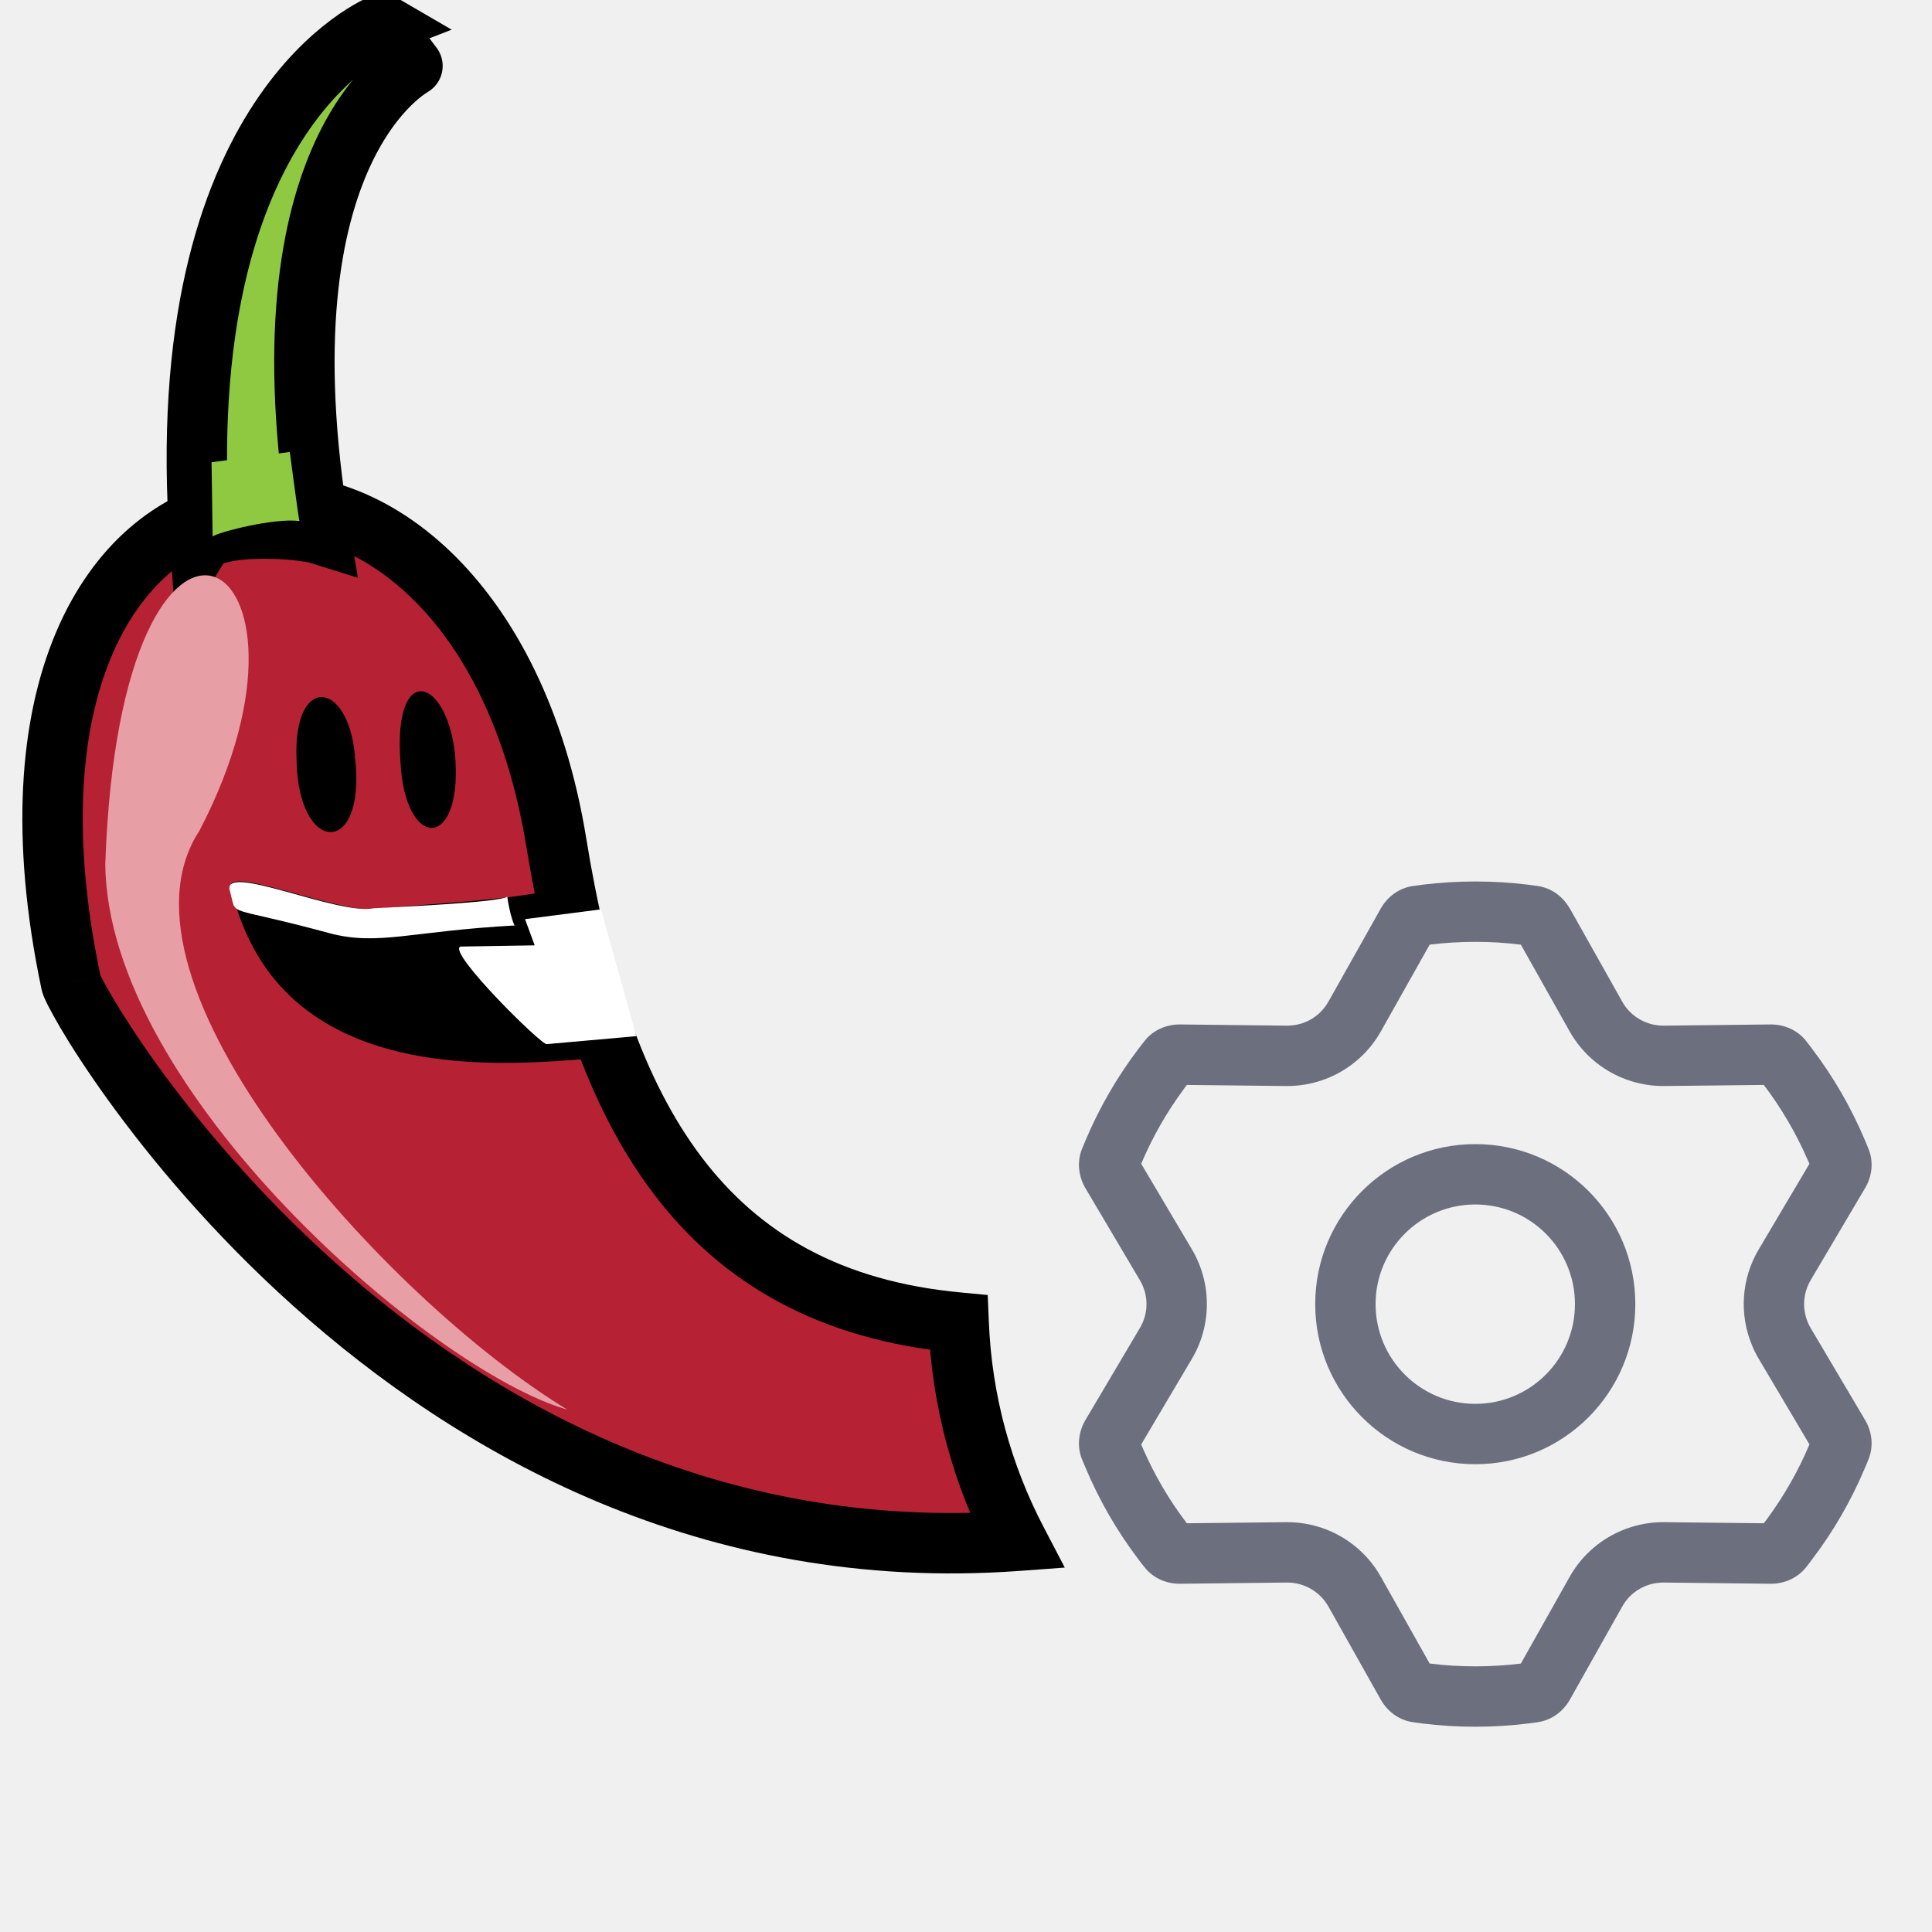
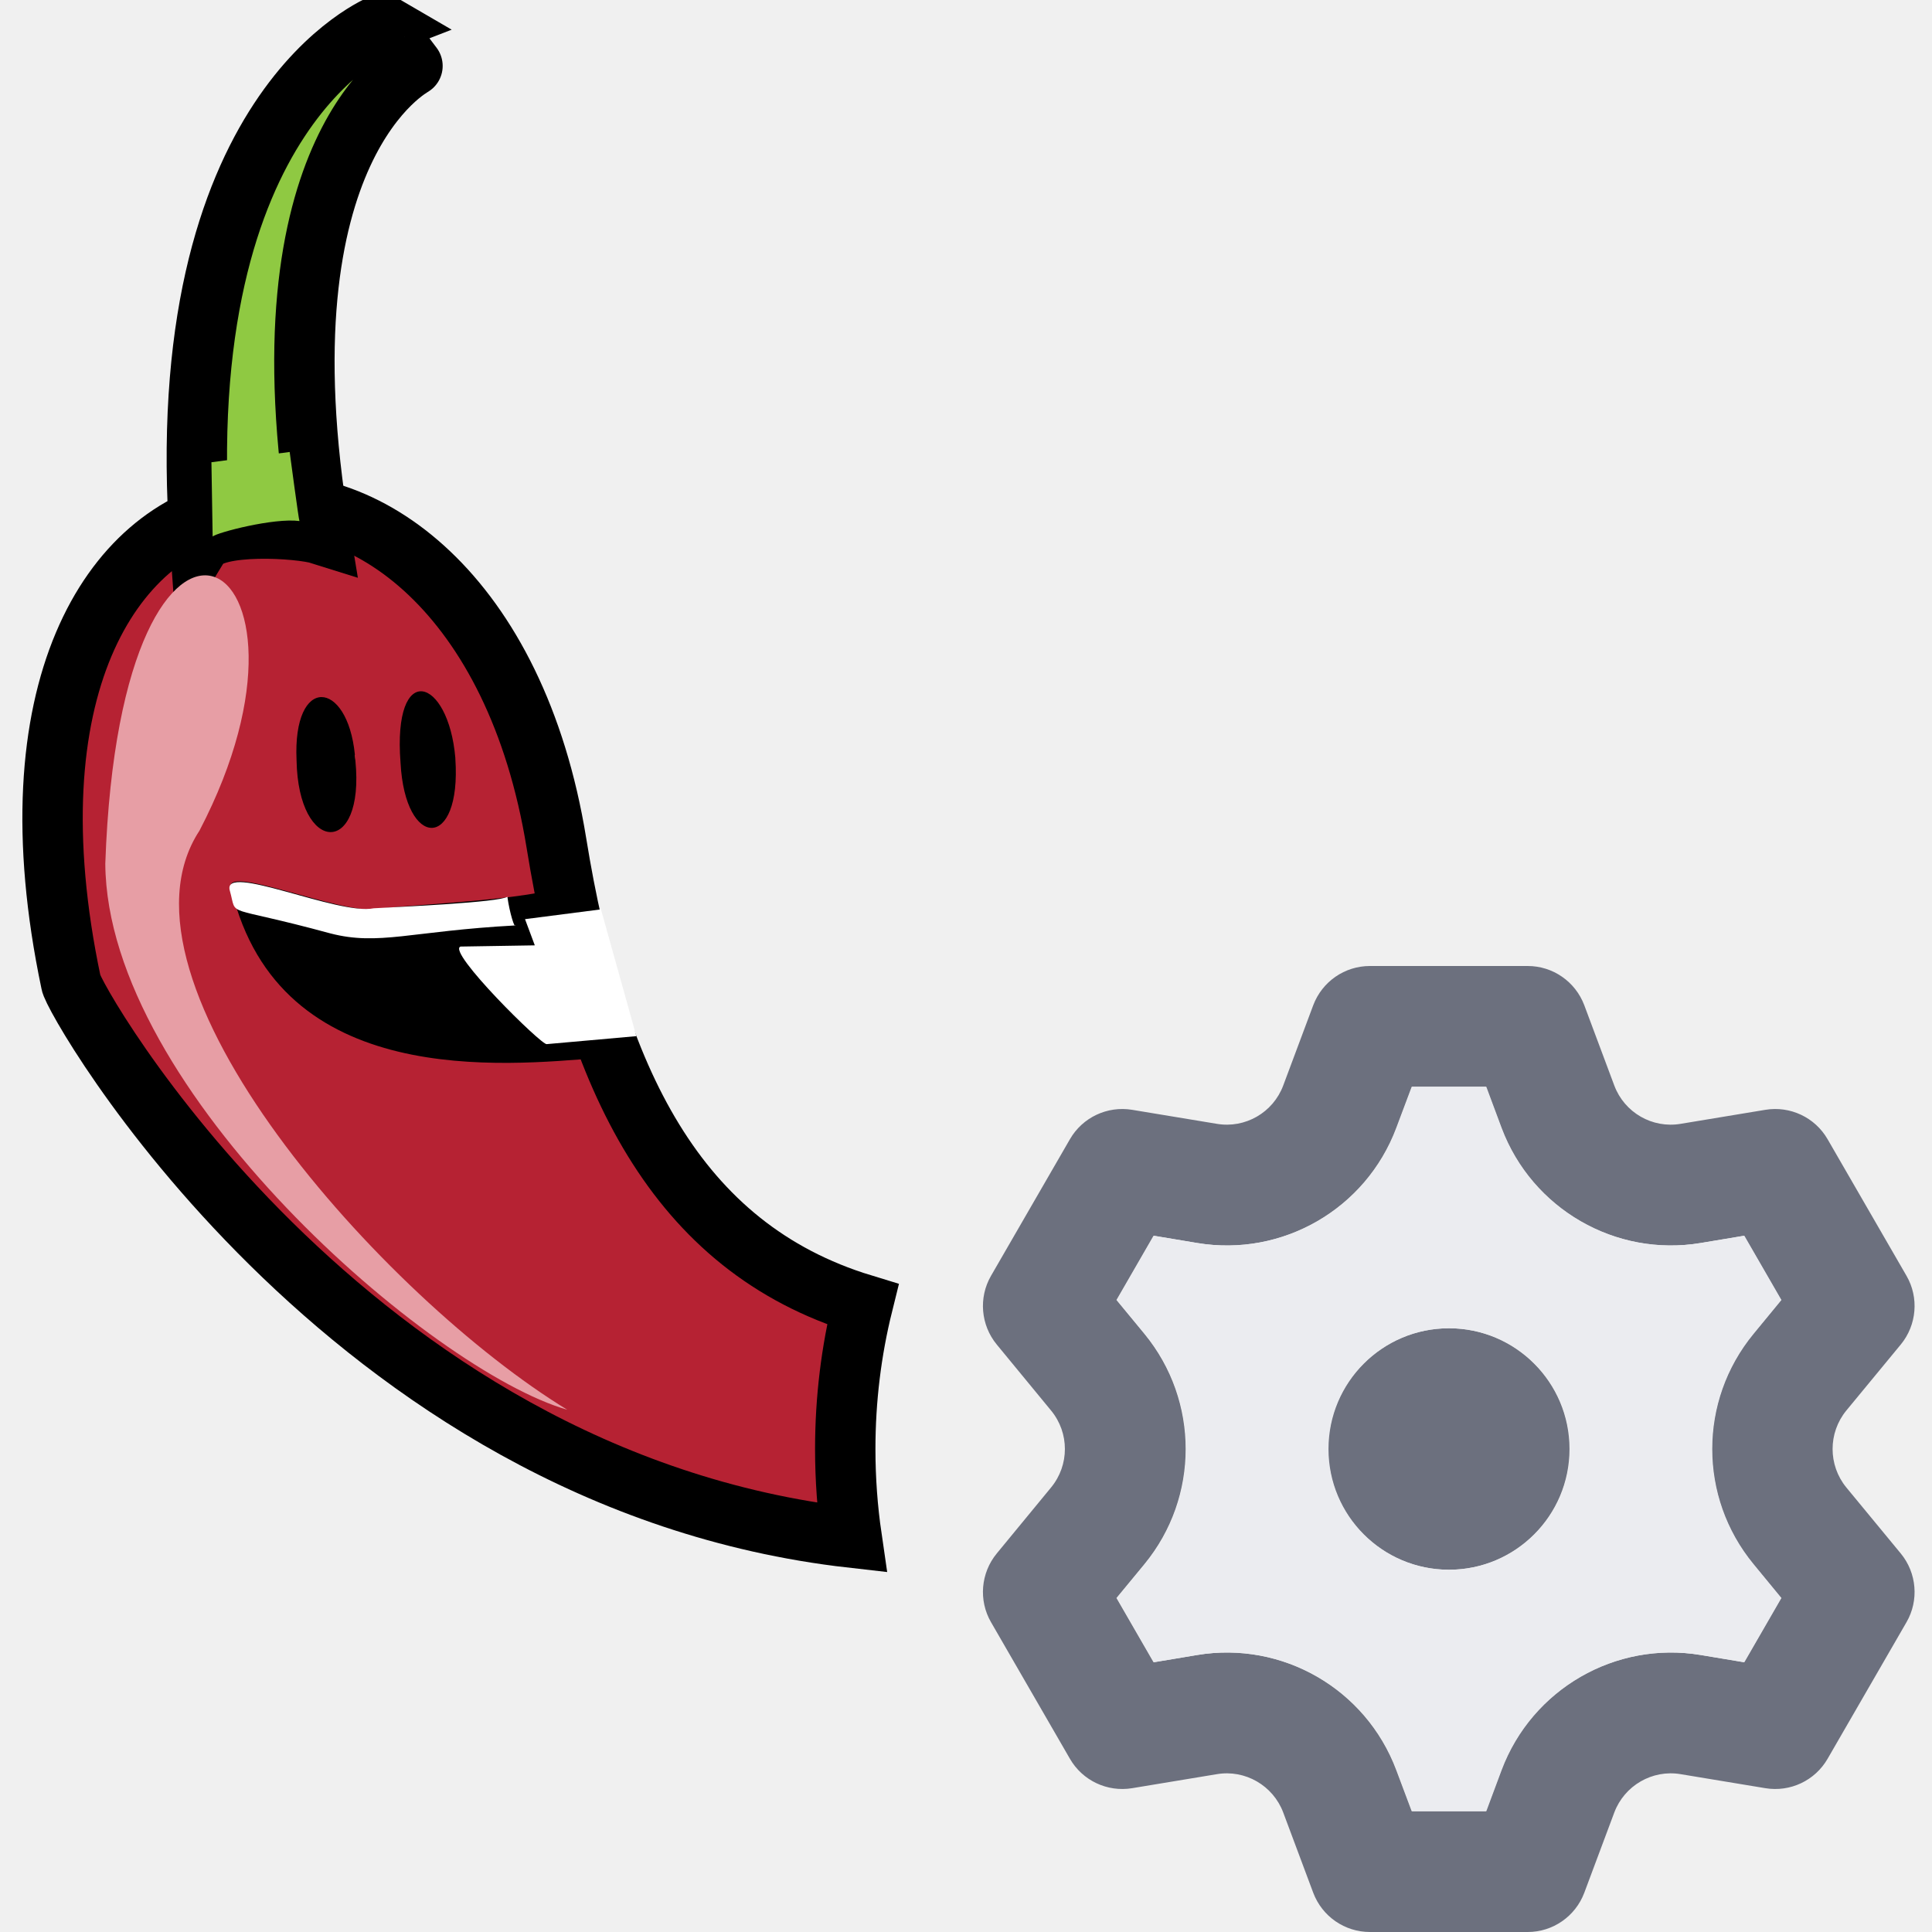
<svg xmlns="http://www.w3.org/2000/svg" width="16" height="16" viewBox="0 0 16 16" fill="none">
  <g clip-path="url(#clip0_1136_23878)">
-     <path fill-rule="evenodd" clip-rule="evenodd" d="M4.608 6.983C3.941 2.868 -0.429 3.298 0.588 8.137C0.588 8.262 3.342 13.127 8.42 12.76C8.136 12.216 7.965 11.604 7.939 10.953C5.812 10.756 4.972 9.227 4.608 6.983Z" fill="#B62233" />
-     <path d="M0.588 8.137L0.833 8.085L0.838 8.111L0.838 8.137L0.588 8.137ZM4.608 6.983L4.855 6.943L4.855 6.943L4.608 6.983ZM8.42 12.76L8.642 12.645L8.818 12.982L8.438 13.01L8.42 12.76ZM7.939 10.953L7.962 10.704L8.18 10.725L8.189 10.943L7.939 10.953ZM0.343 8.188C0.082 6.946 0.16 5.956 0.463 5.239C0.767 4.518 1.301 4.074 1.92 3.957C3.171 3.72 4.511 4.821 4.855 6.943L4.361 7.023C4.038 5.03 2.86 4.288 2.013 4.448C1.584 4.529 1.174 4.842 0.924 5.434C0.672 6.03 0.585 6.909 0.833 8.085L0.343 8.188ZM8.438 13.01C5.809 13.2 3.787 12.033 2.433 10.819C1.755 10.212 1.241 9.589 0.895 9.11C0.722 8.87 0.59 8.665 0.501 8.514C0.457 8.438 0.422 8.375 0.397 8.326C0.385 8.302 0.374 8.279 0.365 8.258C0.361 8.248 0.356 8.235 0.352 8.222C0.35 8.216 0.338 8.18 0.338 8.137L0.838 8.137C0.838 8.112 0.834 8.094 0.833 8.088C0.831 8.079 0.829 8.073 0.828 8.071C0.827 8.065 0.826 8.063 0.827 8.066C0.829 8.071 0.834 8.082 0.843 8.101C0.862 8.137 0.891 8.19 0.932 8.259C1.013 8.397 1.136 8.589 1.3 8.818C1.63 9.274 2.121 9.868 2.766 10.447C4.059 11.605 5.953 12.688 8.402 12.511L8.438 13.01ZM8.198 12.876C7.897 12.3 7.716 11.651 7.689 10.963L8.189 10.943C8.213 11.556 8.374 12.132 8.642 12.645L8.198 12.876ZM4.855 6.943C5.034 8.049 5.327 8.945 5.811 9.584C6.287 10.212 6.963 10.612 7.962 10.704L7.916 11.202C6.788 11.097 5.98 10.634 5.413 9.886C4.855 9.151 4.546 8.16 4.361 7.023L4.855 6.943Z" fill="black" />
-     <path fill-rule="evenodd" clip-rule="evenodd" d="M8.99 9.444C8.979 9.469 8.969 9.494 8.959 9.519C8.918 9.625 8.932 9.742 8.989 9.84L9.44 10.602C9.513 10.724 9.513 10.876 9.44 10.998L8.989 11.76C8.932 11.857 8.918 11.975 8.959 12.081C8.969 12.106 8.979 12.13 8.99 12.155M8.99 9.444C9.105 9.171 9.254 8.915 9.431 8.682C9.447 8.661 9.464 8.639 9.481 8.618C9.551 8.53 9.66 8.483 9.773 8.484L10.658 8.494C10.666 8.494 10.675 8.494 10.684 8.493C10.816 8.486 10.935 8.412 11.001 8.296L11.435 7.524C11.435 7.524 11.435 7.524 11.435 7.524C11.49 7.426 11.586 7.355 11.698 7.338C11.724 7.334 11.751 7.331 11.778 7.327C11.922 7.309 12.069 7.3 12.218 7.3C12.367 7.3 12.513 7.309 12.657 7.327C12.657 7.327 12.658 7.327 12.657 7.327C12.684 7.331 12.711 7.334 12.738 7.338C12.85 7.355 12.945 7.426 13 7.524C13 7.524 13.001 7.524 13.001 7.524L13.435 8.296C13.504 8.419 13.636 8.495 13.778 8.494L14.663 8.484C14.662 8.484 14.663 8.484 14.663 8.484C14.775 8.483 14.884 8.53 14.955 8.618C14.971 8.639 14.988 8.66 15.004 8.681C15.004 8.682 15.004 8.682 15.004 8.682C15.182 8.915 15.33 9.171 15.445 9.444C15.445 9.444 15.445 9.444 15.445 9.444C15.456 9.469 15.466 9.494 15.476 9.519C15.517 9.624 15.504 9.742 15.446 9.839C15.447 9.839 15.446 9.839 15.446 9.839L14.995 10.602C14.923 10.724 14.923 10.876 14.995 10.998L15.446 11.76C15.446 11.76 15.446 11.76 15.446 11.76C15.504 11.857 15.517 11.976 15.476 12.081C15.466 12.105 15.456 12.13 15.446 12.154C15.446 12.155 15.446 12.155 15.445 12.156C15.33 12.429 15.182 12.685 15.004 12.918C14.988 12.94 14.972 12.961 14.955 12.982C14.884 13.07 14.775 13.117 14.663 13.116L13.778 13.106C13.769 13.106 13.76 13.106 13.752 13.107C13.62 13.114 13.5 13.188 13.435 13.304L13.001 14.076C13.001 14.075 13.001 14.076 13.001 14.076C12.945 14.174 12.85 14.245 12.738 14.262C12.711 14.266 12.684 14.269 12.657 14.273C12.513 14.291 12.367 14.3 12.218 14.3C12.069 14.3 11.922 14.291 11.778 14.273C11.778 14.273 11.777 14.273 11.777 14.273C11.751 14.269 11.724 14.265 11.698 14.262C11.586 14.245 11.49 14.174 11.435 14.076L11.001 13.304C10.931 13.181 10.8 13.105 10.658 13.106L9.773 13.116C9.66 13.117 9.551 13.07 9.481 12.982C9.464 12.961 9.447 12.94 9.431 12.918C9.254 12.685 9.105 12.429 8.99 12.155M9.829 8.985C9.82 8.996 9.812 9.007 9.804 9.019C9.663 9.209 9.544 9.417 9.451 9.638L9.871 10.347C10.036 10.626 10.036 10.974 9.871 11.253L9.451 11.962C9.456 11.975 9.462 11.988 9.468 12.002C9.564 12.221 9.685 12.427 9.829 12.615L10.652 12.606C10.976 12.603 11.277 12.776 11.436 13.059L11.84 13.777C11.845 13.777 11.849 13.778 11.854 13.778C11.973 13.793 12.094 13.8 12.218 13.8C12.346 13.8 12.472 13.792 12.595 13.777L12.999 13.059C13.158 12.776 13.459 12.603 13.783 12.606L14.607 12.615C14.615 12.604 14.623 12.593 14.632 12.582C14.773 12.391 14.892 12.183 14.985 11.962L14.565 11.253C14.544 11.218 14.526 11.182 14.511 11.145C14.402 10.888 14.42 10.591 14.565 10.347L14.985 9.638C14.979 9.625 14.973 9.612 14.967 9.598C14.871 9.379 14.75 9.173 14.607 8.985L13.783 8.994C13.459 8.997 13.158 8.824 12.999 8.541L12.595 7.823C12.591 7.823 12.586 7.822 12.582 7.822C12.463 7.807 12.341 7.8 12.218 7.8C12.09 7.8 11.964 7.808 11.84 7.823L11.436 8.541C11.277 8.824 10.976 8.997 10.652 8.994L9.829 8.985ZM12.218 11.626C12.674 11.626 13.043 11.256 13.043 10.8C13.043 10.344 12.674 9.975 12.218 9.975C11.762 9.975 11.392 10.344 11.392 10.8C11.392 11.256 11.762 11.626 12.218 11.626ZM13.543 10.8C13.543 11.532 12.95 12.126 12.218 12.126C11.486 12.126 10.892 11.532 10.892 10.8C10.892 10.068 11.486 9.475 12.218 9.475C12.95 9.475 13.543 10.068 13.543 10.8Z" fill="#6C707E" />
+     <path d="M7.053 12.734C7.018 12.494 7 12.249 7 12C7 11.587 7.05 11.185 7.145 10.802C5.593 10.329 4.922 8.923 4.608 6.982C3.941 2.868 -0.429 3.298 0.588 8.136C0.588 8.25 2.849 12.257 7.053 12.734Z" fill="#B62233" stroke="black" stroke-width="0.5" />
    <path d="M1.657 4.509C1.392 0.886 3.166 0.2 3.166 0.2C3.142 0.186 3.416 0.546 3.416 0.546C3.435 0.541 2.111 1.198 2.65 4.424C2.485 4.372 1.77 4.325 1.657 4.509Z" fill="#8FC942" stroke="black" stroke-width="0.5" />
-     <path d="M1.752 3.828L1.761 4.443C1.799 4.41 2.267 4.287 2.48 4.315C2.475 4.315 2.4 3.743 2.4 3.743L1.752 3.828Z" fill="#8FC942" />
-     <path d="M4.698 11.674C3.577 11.353 0.886 9.035 0.872 7.153C1 3.497 2.863 4.556 1.652 6.879C0.829 8.132 3.185 10.752 4.698 11.674Z" fill="#E79EA5" />
+     <path d="M1.751 3.828L1.761 4.443C1.799 4.41 2.267 4.287 2.48 4.315C2.475 4.315 2.399 3.743 2.399 3.743L1.751 3.828Z" fill="#8FC942" />
+     <path d="M4.698 11.675C3.577 11.353 0.886 9.036 0.872 7.153C1 3.497 2.863 4.557 1.652 6.879C0.83 8.132 3.185 10.752 4.698 11.675Z" fill="#E79EA5" />
    <path d="M2.939 6.25C2.877 5.625 2.423 5.587 2.456 6.297C2.47 7.077 3.024 7.101 2.943 6.297C2.943 6.297 2.934 6.254 2.939 6.25Z" fill="black" />
    <path d="M3.771 6.278C3.714 5.606 3.251 5.464 3.317 6.316C3.355 7.039 3.823 7.044 3.771 6.283L3.771 6.278Z" fill="black" />
    <path d="M1.917 7.366C2.314 9.026 4.183 8.822 4.963 8.761C4.958 8.789 4.651 7.413 4.67 7.304C4.679 7.441 3.355 7.493 3.128 7.527C2.839 7.583 1.813 7.134 1.917 7.366Z" fill="black" />
-     <path d="M1.903 7.375C1.969 7.607 1.832 7.484 2.735 7.73C3.137 7.834 3.402 7.711 4.268 7.664C4.263 7.692 4.22 7.564 4.201 7.427C4.116 7.474 3.35 7.508 3.095 7.522C2.802 7.583 1.837 7.139 1.903 7.375Z" fill="white" />
-     <path d="M3.814 7.839L4.428 7.829L4.348 7.612L4.977 7.531L5.27 8.581L4.528 8.647C4.49 8.662 3.695 7.877 3.814 7.839Z" fill="white" />
+     <path d="M1.903 7.375C1.969 7.607 1.832 7.484 2.736 7.73C3.138 7.834 3.402 7.711 4.268 7.664C4.263 7.692 4.221 7.564 4.202 7.427C4.117 7.474 3.35 7.508 3.095 7.522C2.802 7.583 1.837 7.139 1.903 7.375Z" fill="white" />
+     <path d="M3.814 7.839L4.429 7.829L4.348 7.612L4.977 7.531L5.27 8.581L4.528 8.647C4.49 8.662 3.696 7.877 3.814 7.839Z" fill="white" />
+     <path d="M11.998 13C12.55 13 12.998 12.552 12.998 12C12.998 11.448 12.55 11 11.998 11C11.446 11 10.998 11.448 10.998 12C10.998 12.552 11.446 13 11.998 13Z" fill="#6C707E" />
+     <path fill-rule="evenodd" clip-rule="evenodd" d="M13.12 15.676C13.046 15.871 12.86 16 12.652 16H11.345C11.136 16 10.95 15.871 10.876 15.676L10.627 15.01C10.543 14.787 10.312 14.653 10.077 14.693L9.376 14.809C9.17 14.843 8.965 14.746 8.861 14.566L8.207 13.434C8.103 13.254 8.122 13.027 8.254 12.866L8.705 12.318C8.857 12.133 8.857 11.867 8.705 11.682L8.254 11.134C8.122 10.973 8.103 10.746 8.207 10.566L8.861 9.434C8.965 9.254 9.17 9.157 9.376 9.191L10.077 9.307C10.312 9.347 10.543 9.214 10.627 8.99L10.876 8.324C10.95 8.129 11.136 8 11.345 8H12.652C12.86 8 13.046 8.129 13.12 8.324L13.369 8.99C13.453 9.214 13.684 9.347 13.919 9.307L14.62 9.191C14.826 9.157 15.031 9.254 15.135 9.434L15.789 10.566C15.893 10.746 15.874 10.973 15.742 11.134L15.29 11.682C15.139 11.867 15.139 12.133 15.29 12.318L15.742 12.866C15.874 13.027 15.893 13.254 15.789 13.434L15.135 14.566C15.031 14.746 14.826 14.843 14.62 14.809L13.919 14.693C13.684 14.653 13.453 14.787 13.369 15.01L13.12 15.676ZM11.691 15H12.305L12.433 14.659C12.685 13.988 13.376 13.588 14.083 13.706L14.443 13.766L14.75 13.234L14.518 12.953C14.063 12.399 14.063 11.601 14.518 11.047L14.75 10.766L14.443 10.234L14.083 10.294C13.376 10.412 12.685 10.012 12.433 9.341L12.305 9H11.691L11.563 9.341C11.311 10.012 10.62 10.412 9.913 10.294L9.553 10.234L9.246 10.766L9.478 11.047C9.933 11.601 9.933 12.399 9.478 12.953L9.246 13.234L9.553 13.766L9.913 13.706C10.62 13.588 11.311 13.988 11.563 14.659L11.691 15Z" fill="#6C707E" />
+     <path fill-rule="evenodd" clip-rule="evenodd" d="M12.309 15H11.695L11.567 14.659C11.315 13.988 10.623 13.588 9.916 13.706L9.557 13.766L9.25 13.234L9.481 12.953C9.937 12.399 9.937 11.601 9.481 11.047L9.25 10.766L9.557 10.234L9.916 10.294C10.623 10.412 11.315 10.012 11.567 9.341L11.695 9H12.309L12.436 9.341C12.688 10.012 13.38 10.412 14.087 10.294L14.446 10.234L14.753 10.766L14.522 11.047C14.066 11.601 14.066 12.399 14.522 12.953L14.753 13.234L14.446 13.766L14.087 13.706C13.38 13.588 12.688 13.988 12.436 14.659L12.309 15ZM13.002 12C13.002 12.552 12.554 13 12.002 13C11.449 13 11.002 12.552 11.002 12C11.002 11.448 11.449 11 12.002 11C12.554 11 13.002 11.448 13.002 12Z" fill="#EBECF0" />
  </g>
  <defs>
    <clipPath id="clip0_1136_23878">
      <rect width="16" height="16" fill="white" transform="matrix(1 0 0 -1 0 16)" />
    </clipPath>
  </defs>
</svg>
